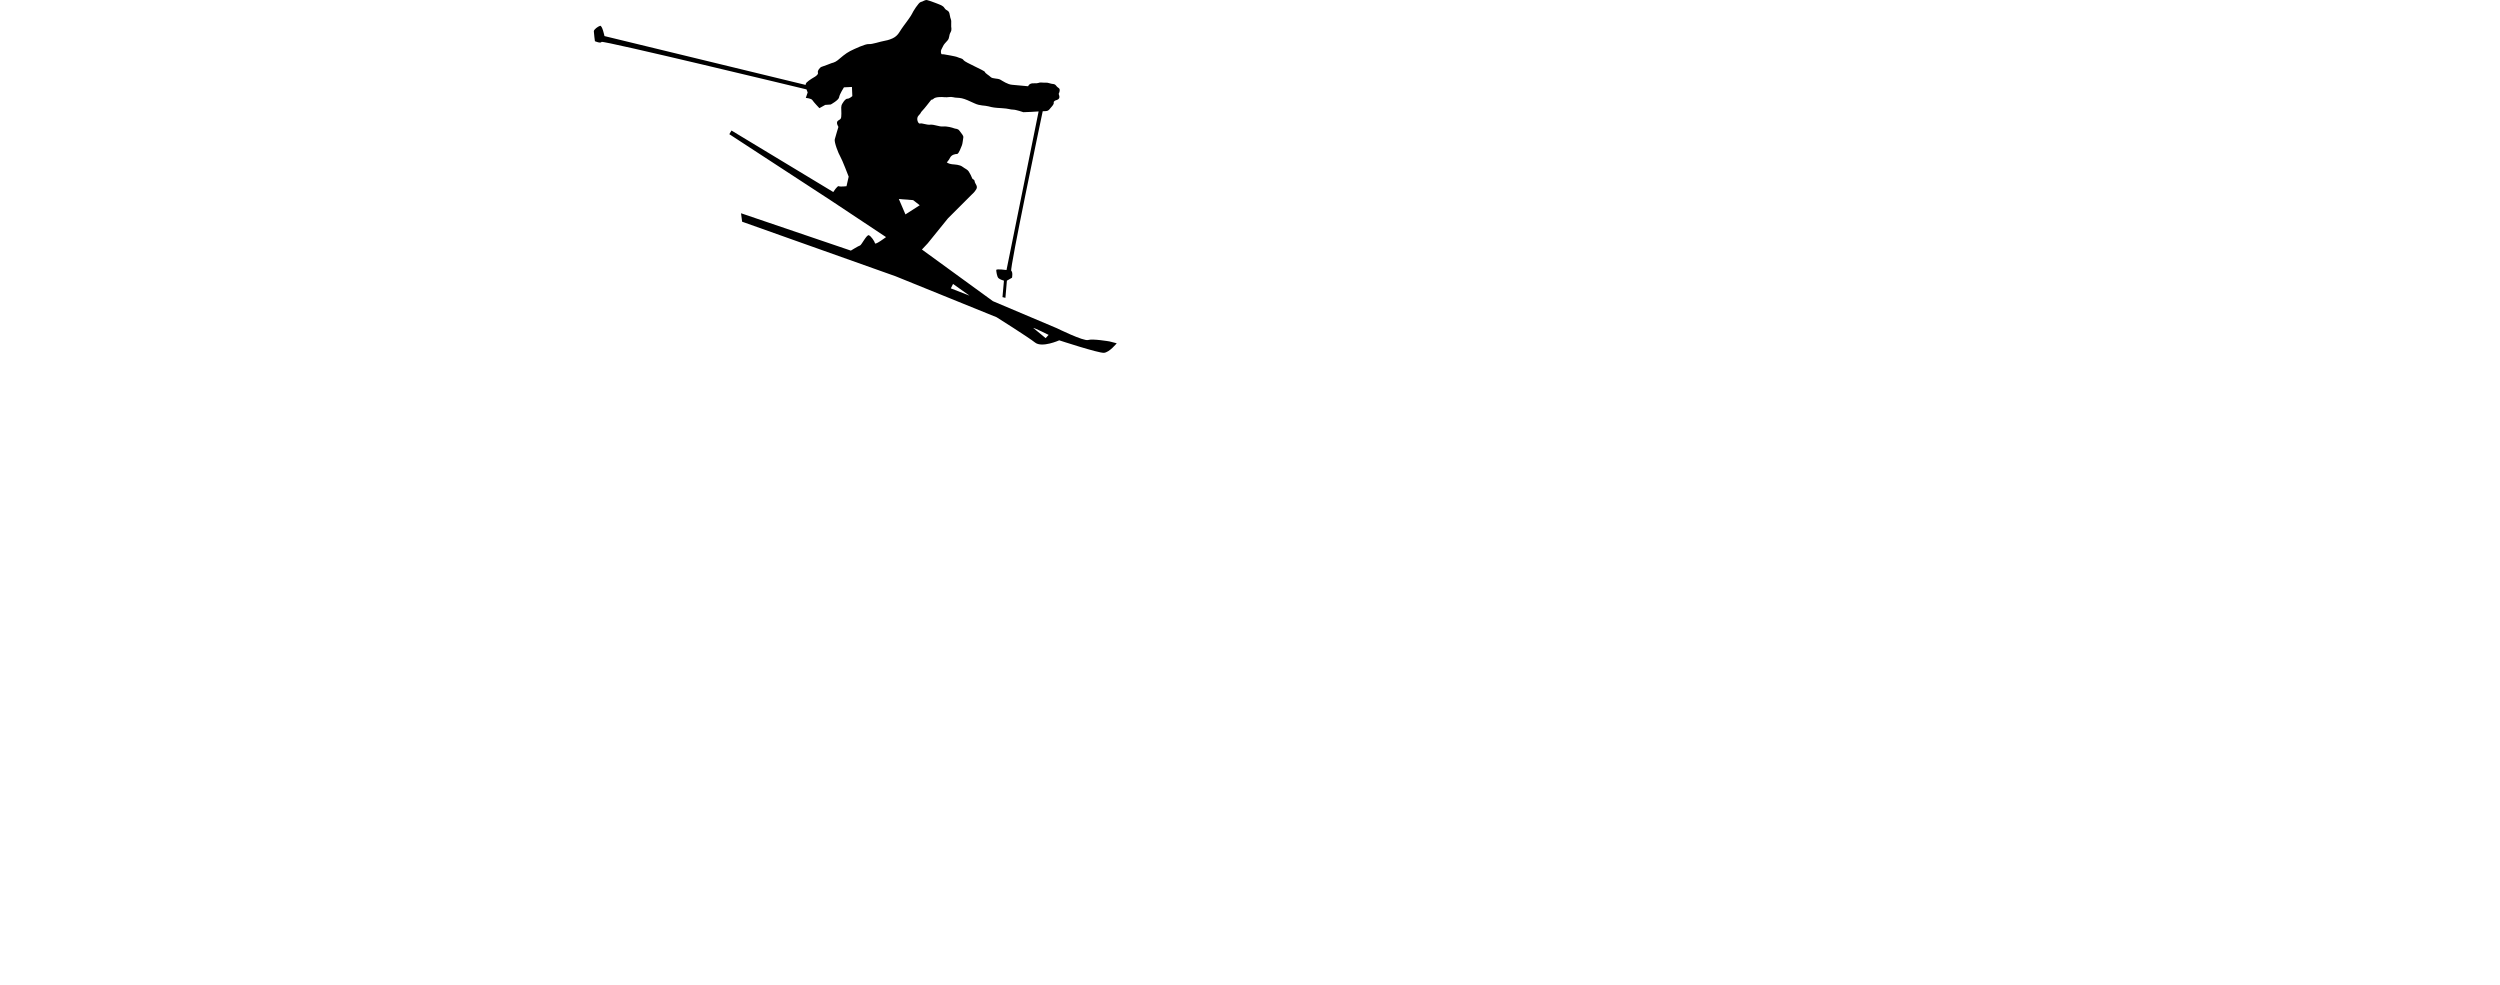
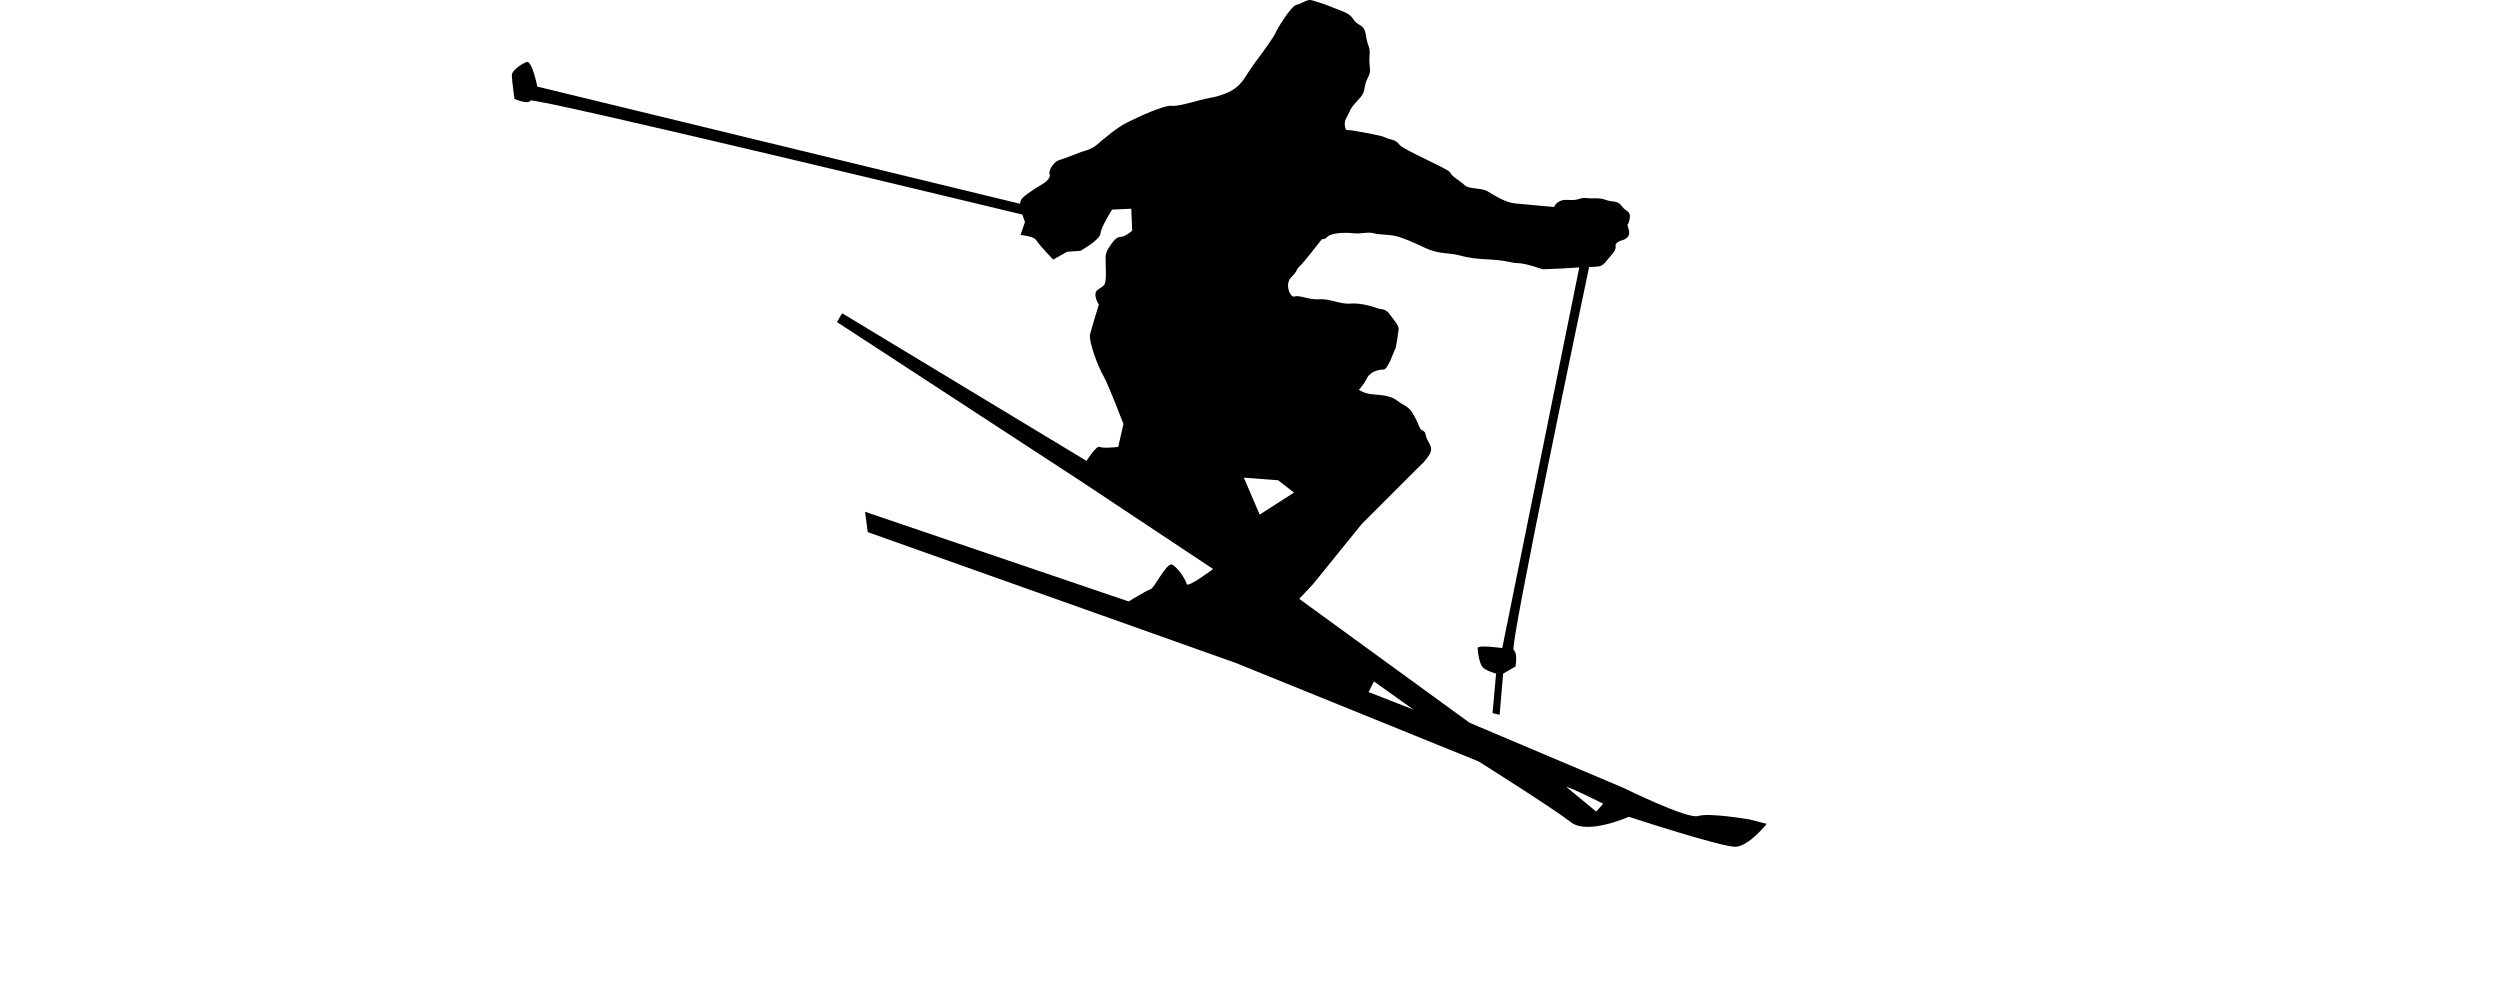
- <svg xmlns="http://www.w3.org/2000/svg" fill-rule="evenodd" height="50" image-rendering="optimizeQuality" shape-rendering="geometricPrecision" text-rendering="geometricPrecision" viewBox="0 0 640 480" width="127">
+ <svg xmlns="http://www.w3.org/2000/svg" fill-rule="evenodd" height="50" image-rendering="optimizeQuality" shape-rendering="geometricPrecision" text-rendering="geometricPrecision" viewBox="0 0 300 200" width="127">
  <path d="m162.28 9e-4c-0.938-0.032-1.875 0.812-2.812 0.969-1.071 0.179-3.924 4.826-4.281 5.719-0.357 0.893-2.875 4.281-2.875 4.281s-1.946 2.522-3.375 4.844c-1.429 2.321-3.594 3.031-3.594 3.031s-1.42 0.705-3.562 1.062c-2.143 0.357-6.08 1.772-7.688 1.594-1.607-0.179-6.951 2.335-9.094 3.406-2.143 1.071-4.812 3.397-6.062 4.469-1.25 1.071-3.062 1.438-3.062 1.438s-4.098 1.603-4.812 1.781c-0.714 0.179-2.138 1.951-1.781 2.844 0.357 0.893-1.438 1.969-1.438 1.969s-2.844 1.594-4.094 2.844c-0.305 0.305-0.442 0.715-0.469 1.156l-98.094-23.812s-1.085-5.357-2.156-5c-1.071 0.357-3.031 1.763-3.031 2.656 0 0.893 0.531 4.844 0.531 4.844s2.862 1.237 3.219 0.344c0.356-0.89 99.268 22.987 99.969 23.156 0.238 0.652 0.497 1.238 0.562 1.5l-0.906 2.656s2.683 0.201 3.219 1.094c0.536 0.893 3.406 3.906 3.406 3.906l2.844-1.594 2.688-0.188s3.915-2.134 4.094-3.562c0.179-1.429 2.344-4.812 2.344-4.812l3.906-0.188 0.188 4.469s-1.42 1.25-2.312 1.25c-0.893 0-1.607 0.884-2.5 2.312-0.893 1.429-0.531 2.143-0.531 5 0 2.857-0.375 2.513-1.625 3.406-1.25 0.893 0.188 3.031 0.188 3.031s-1.424 4.634-1.781 6.062c-0.357 1.429 1.795 6.978 2.688 8.406 0.893 1.429 4.094 9.812 4.094 9.812l-1.062 4.656s-3.036 0.357-3.75 0c-0.714-0.357-2.688 2.844-2.688 2.844l-49.656-30-1.062 1.781 49.281 32.156 27.156 18.031s-5.196 3.924-5.375 3.031c-0.179-0.893-1.96-3.58-3.031-3.938-1.071-0.357-3.567 4.822-4.281 5-0.714 0.179-4.469 2.5-4.469 2.5l-53.562-18.219 0.531 4.125 74.812 26.594 49.312 20s15.357 9.665 18.75 12.344c3.393 2.679 11.781-1.094 11.781-1.094s19.103 6.272 21.781 6.094c2.679-0.179 6.25-4.656 6.25-4.656l-3.562-0.906s-8.232-1.402-10.375-0.688c-2.143 0.714-15.188-5.719-15.188-5.719l-31.25-13.219-34.625-25.188 2.844-3.031 9.844-12.156 11.406-11.406c1.25-1.25 1.272-1.08 2.344-2.688 1.071-1.607-0.54-2.688-0.719-3.938s-0.893-0.701-1.25-1.594c-0.357-0.893-0.911-2.147-1.625-3.219-0.714-1.071-1.603-1.241-3.031-2.312-1.429-1.071-3.58-1.071-5.188-1.25-1.607-0.179-2.5-0.906-2.5-0.906s0.911-0.884 1.625-2.312c0.714-1.429 2.482-1.781 3.375-1.781 0.893 0 1.987-3.411 2.344-4.125 0.357-0.714 0.54-3.013 0.719-3.906 0.179-0.893-0.92-1.969-1.812-3.219s-1.763-0.893-2.656-1.25c-0.893-0.357-3.411-1.085-5.375-0.906-1.964 0.179-4.286-1.054-6.25-0.875-1.964 0.179-4.107-0.92-5-0.562-0.893 0.357-2.147-2.478-0.719-3.906 1.429-1.429 0.741-1.272 1.812-2.344 1.071-1.071 3.38-4.107 4.094-5 0.714-0.893 0.545 0.018 1.438-0.875 0.893-0.893 3.915-0.897 5.344-0.719 1.429 0.179 2.875-0.357 4.125 0 1.25 0.357 2.674 0.174 4.281 0.531 1.607 0.357 3.571 1.25 6.25 2.5s4.817 0.902 6.781 1.438c1.964 0.536 3.045 0.696 6.438 0.875 3.393 0.179 4.103 0.719 5.531 0.719 1.429 0 5 1.25 5 1.25l3.906-0.156s1.727-0.116 3.531-0.219c-0.906 4.48-15.656 77.344-15.656 77.344s-5-0.714-5 0 0.348 3.223 1.062 3.938c0.714 0.714 2.688 1.25 2.688 1.25l-0.719 8.031 1.438 0.344 0.719-8.375 2.5-1.438s0.518-2.661-0.375-3.375c-0.86-0.688 14.197-72.356 15.344-77.812 0.462-0.021 1.239-0.062 1.438-0.062 1.071 0 1.621-0.536 2.156-1.25 0.536-0.714 1.96-1.951 1.781-2.844-0.179-0.893 1.25-1.25 1.25-1.25s1.973-0.371 1.438-2.156c-0.536-1.786-0.201-0.339 0.156-2.125s-0.701-1.438-1.594-2.688c-0.893-1.25-1.79-0.714-3.219-1.25-1.429-0.536-2.509-0.196-3.938-0.375-1.429-0.179-1.429 0.554-3.75 0.375-2.321-0.179-2.844 1.438-2.844 1.438s-5.701-0.54-7.844-0.719c-2.143-0.179-4.469-1.786-5.719-2.5-1.25-0.714-3.763-0.357-4.656-1.25-0.893-0.893-2.665-1.786-2.844-2.5-0.179-0.714-9.661-4.647-10.375-5.719-0.714-1.071-1.772-0.902-2.844-1.438-1.071-0.536-5.888-1.259-6.781-1.438-0.893-0.179-1.259 0.375-1.438-0.875-0.179-1.25 0.371-1.625 0.906-2.875s1.241-1.781 2.312-3.031 0.545-2.299 1.438-3.906 0.165-1.991 0.344-4.312c0.179-2.321-0.362-1.781-0.719-4.281s-1.607-1.79-2.5-3.219c-0.893-1.429-2.138-1.607-4.281-2.5-2.143-0.893-3.022-1.049-4.094-1.406-0.134-0.045-0.272-0.089-0.406-0.094v-3e-5zm-13.531 97.062l6.969 0.531 3.219 2.5-6.969 4.469-3.219-7.5zm26.438 41.406l8.031 5.719-9.125-3.562 1.094-2.156zm39.094 21.438c0.714 0 7.5 3.406 7.5 3.406l-1.438 1.594-6.062-5z" />
</svg>
